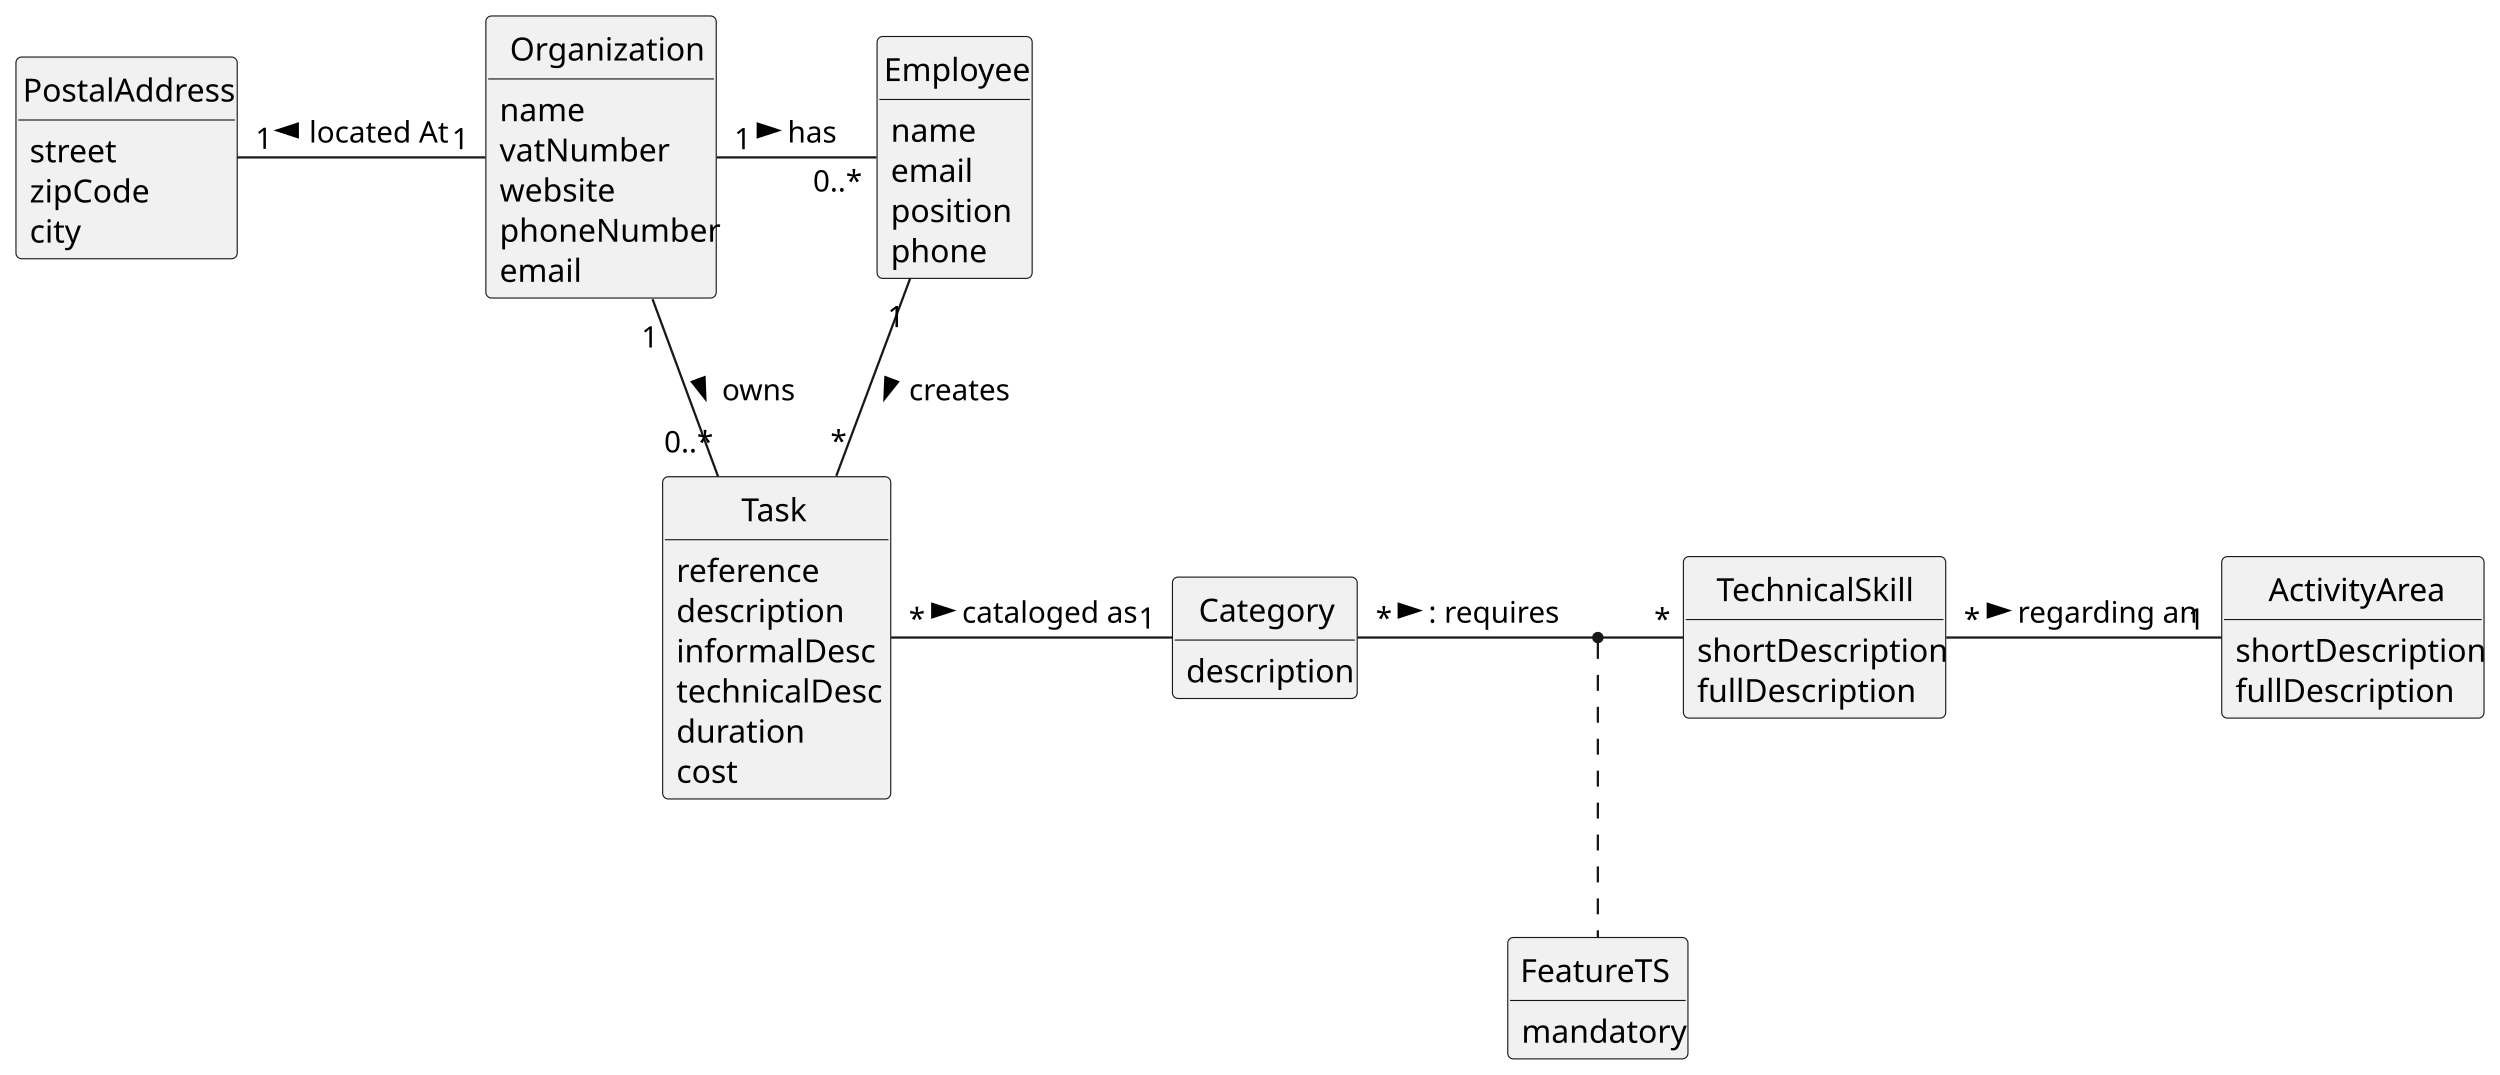
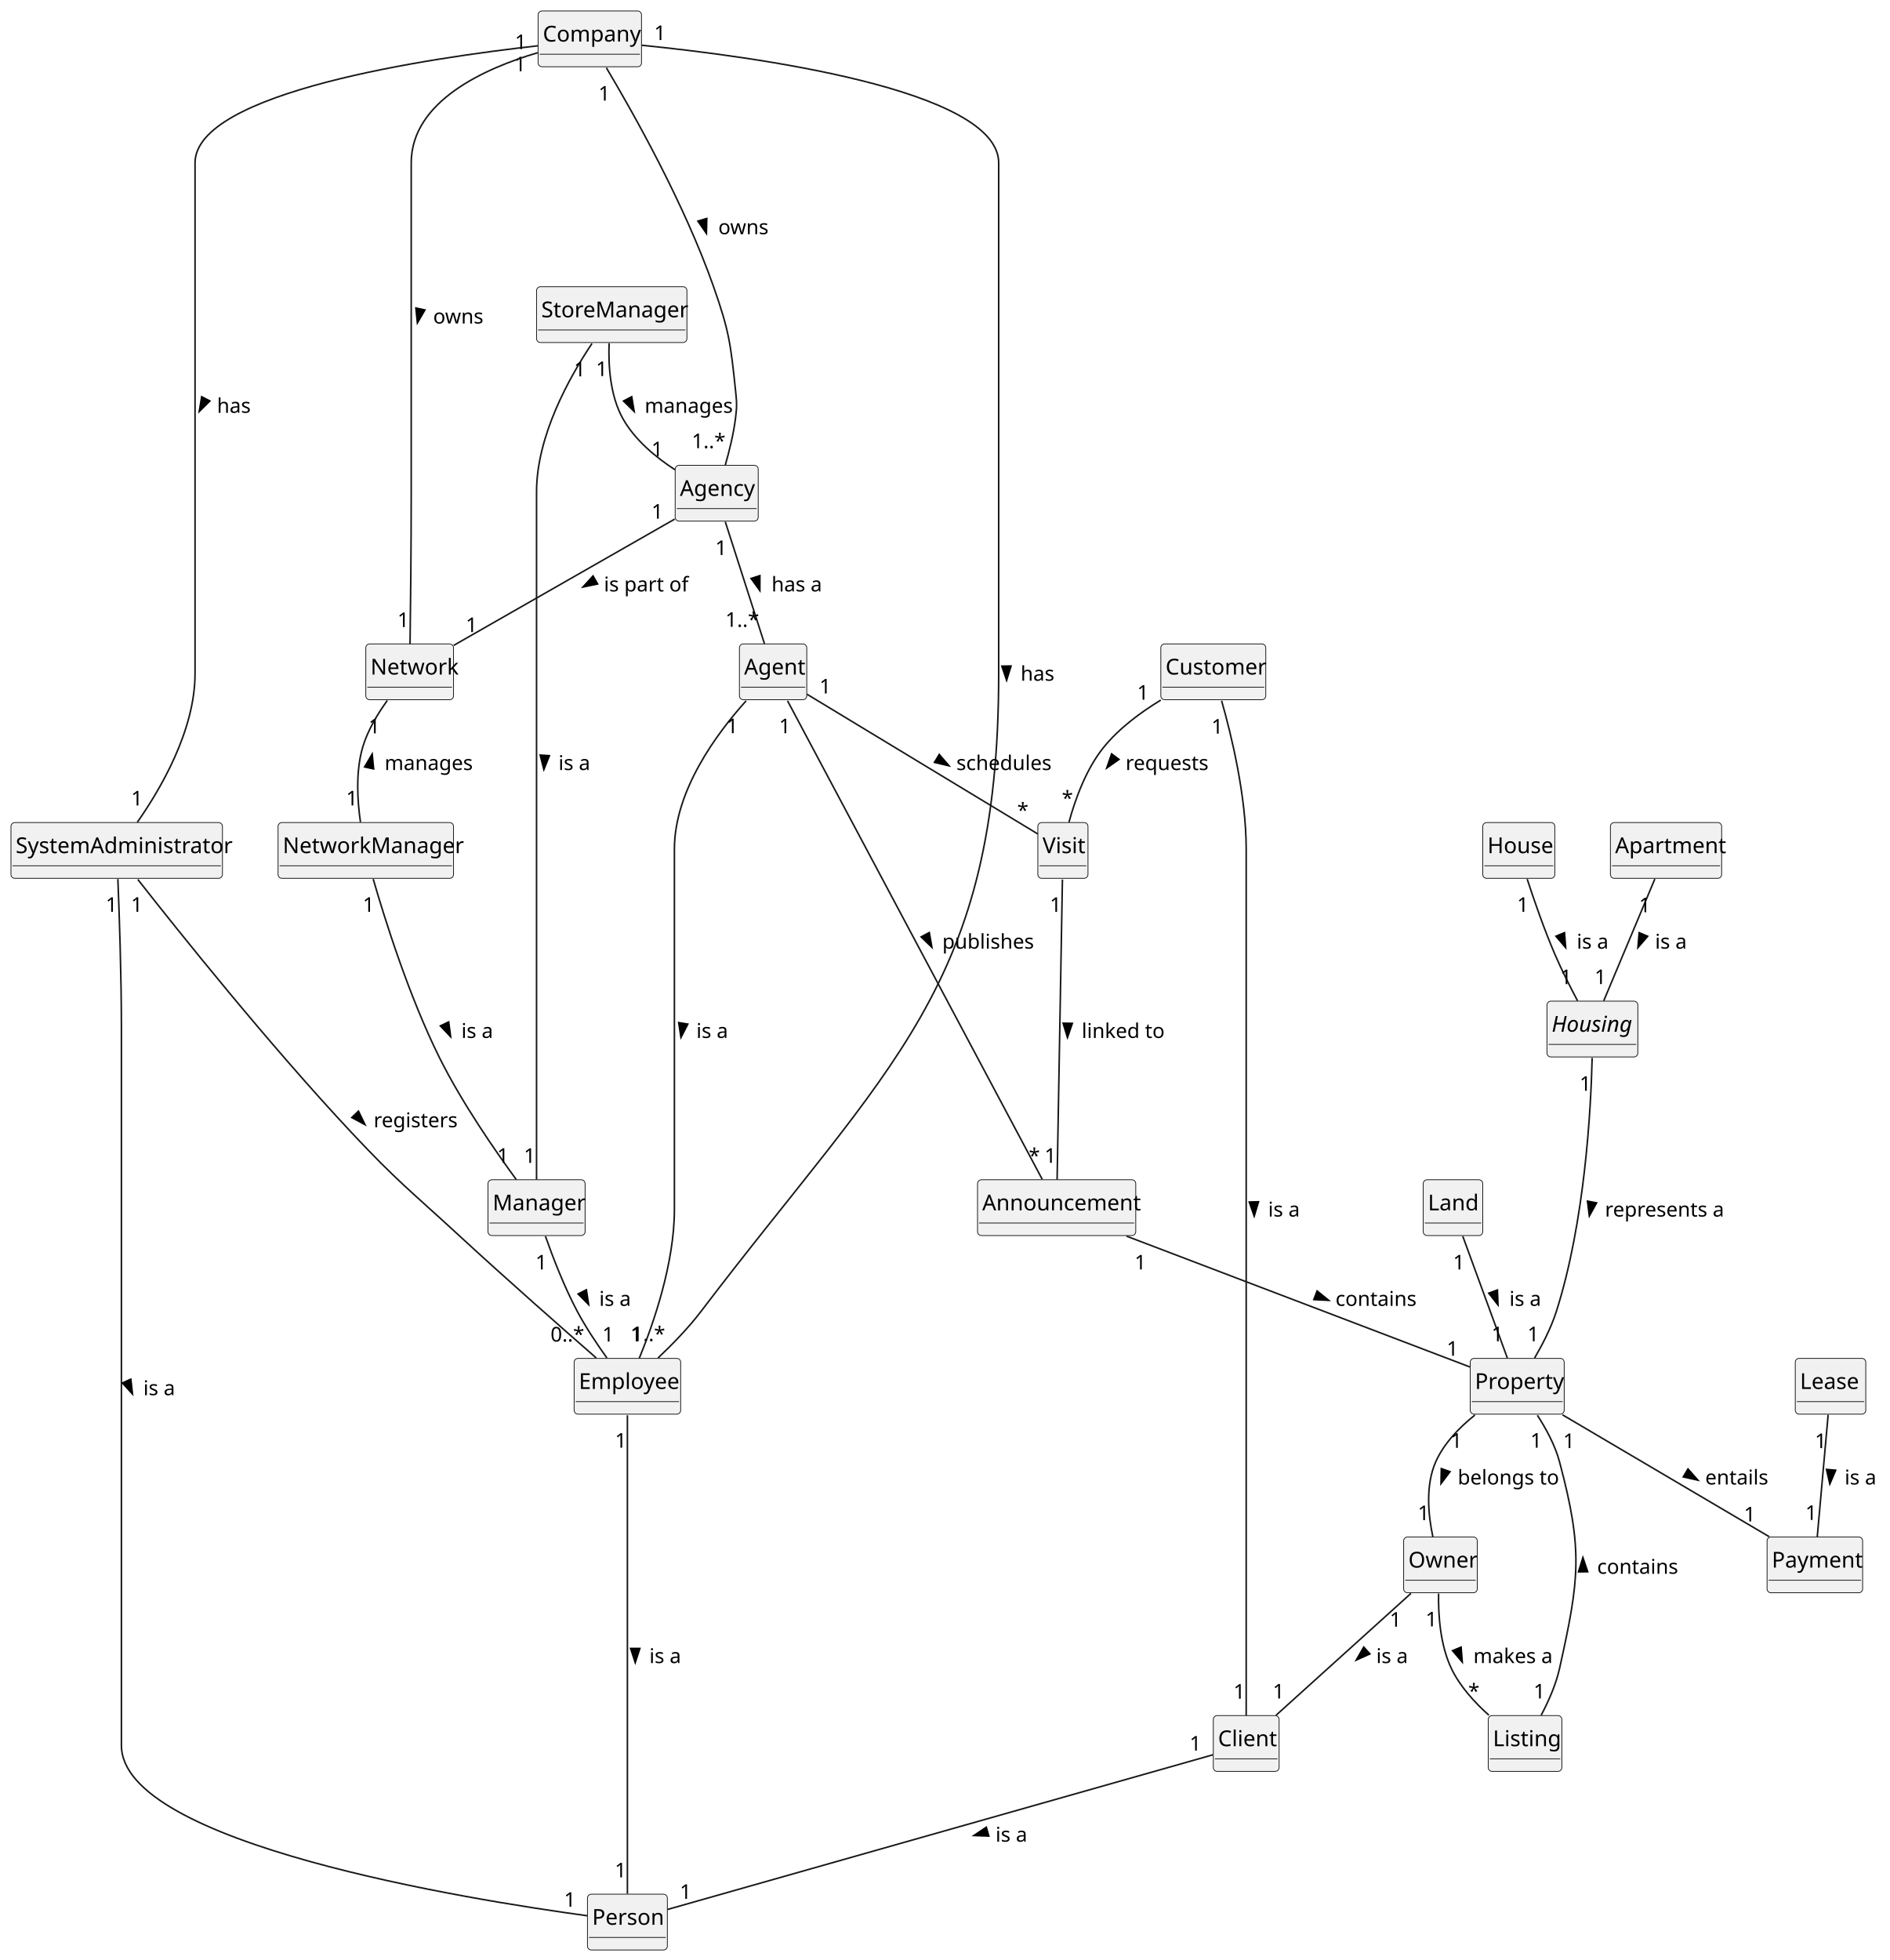
- <svg xmlns="http://www.w3.org/2000/svg" contentStyleType="text/css" height="471px" preserveAspectRatio="none" style="width:1096px;height:471px;background:#FFFFFF;" version="1.1" viewBox="0 0 1096 471" width="1096px" zoomAndPan="magnify">
+ <svg xmlns="http://www.w3.org/2000/svg" contentStyleType="text/css" height="1251px" preserveAspectRatio="none" style="width:1206px;height:1251px;background:#FFFFFF;" version="1.1" viewBox="0 0 1206 1251" width="1206px" zoomAndPan="magnify">
  <defs />
  <g>
-     <g id="elem_Organization">
-       <rect codeLine="16" fill="#F1F1F1" height="123.656" id="Organization" rx="2.5" ry="2.5" style="stroke:#181818;stroke-width:0.5;" width="101" x="213" y="7" />
-       <text fill="#000000" font-family="sans-serif" font-size="14" lengthAdjust="spacing" textLength="80" x="223.5" y="26.533">Organization</text>
-       <line style="stroke:#181818;stroke-width:0.5;" x1="214" x2="313" y1="34.609" y2="34.609" />
-       <text fill="#000000" font-family="sans-serif" font-size="14" lengthAdjust="spacing" textLength="35" x="219" y="53.143">name</text>
-       <text fill="#000000" font-family="sans-serif" font-size="14" lengthAdjust="spacing" textLength="68" x="219" y="70.752">vatNumber</text>
-       <text fill="#000000" font-family="sans-serif" font-size="14" lengthAdjust="spacing" textLength="47" x="219" y="88.361">website</text>
-       <text fill="#000000" font-family="sans-serif" font-size="14" lengthAdjust="spacing" textLength="89" x="219" y="105.971">phoneNumber</text>
-       <text fill="#000000" font-family="sans-serif" font-size="14" lengthAdjust="spacing" textLength="33" x="219" y="123.58">email</text>
-     </g>
-     <g id="elem_Task">
-       <rect codeLine="24" fill="#F1F1F1" height="141.266" id="Task" rx="2.5" ry="2.5" style="stroke:#181818;stroke-width:0.5;" width="100" x="290.5" y="209" />
-       <text fill="#000000" font-family="sans-serif" font-size="14" lengthAdjust="spacing" textLength="31" x="325" y="228.533">Task</text>
-       <line style="stroke:#181818;stroke-width:0.5;" x1="291.5" x2="389.5" y1="236.609" y2="236.609" />
-       <text fill="#000000" font-family="sans-serif" font-size="14" lengthAdjust="spacing" textLength="61" x="296.5" y="255.143">reference</text>
-       <text fill="#000000" font-family="sans-serif" font-size="14" lengthAdjust="spacing" textLength="69" x="296.5" y="272.752">description</text>
-       <text fill="#000000" font-family="sans-serif" font-size="14" lengthAdjust="spacing" textLength="82" x="296.5" y="290.361">informalDesc</text>
-       <text fill="#000000" font-family="sans-serif" font-size="14" lengthAdjust="spacing" textLength="88" x="296.5" y="307.971">technicalDesc</text>
-       <text fill="#000000" font-family="sans-serif" font-size="14" lengthAdjust="spacing" textLength="52" x="296.5" y="325.58">duration</text>
-       <text fill="#000000" font-family="sans-serif" font-size="14" lengthAdjust="spacing" textLength="26" x="296.5" y="343.19">cost</text>
-     </g>
-     <g id="elem_Category">
-       <rect codeLine="33" fill="#F1F1F1" height="53.219" id="Category" rx="2.5" ry="2.5" style="stroke:#181818;stroke-width:0.5;" width="81" x="514" y="253" />
-       <text fill="#000000" font-family="sans-serif" font-size="14" lengthAdjust="spacing" textLength="58" x="525.5" y="272.533">Category</text>
-       <line style="stroke:#181818;stroke-width:0.5;" x1="515" x2="594" y1="280.609" y2="280.609" />
-       <text fill="#000000" font-family="sans-serif" font-size="14" lengthAdjust="spacing" textLength="69" x="520" y="299.143">description</text>
+     <g id="elem_Company">
+       <rect codeLine="16" fill="#F1F1F1" height="35.609" id="Company" rx="2.5" ry="2.5" style="stroke:#181818;stroke-width:0.5;" width="66" x="343.5" y="7" />
+       <text fill="#000000" font-family="sans-serif" font-size="14" lengthAdjust="spacing" textLength="60" x="346.5" y="26.533">Company</text>
+       <line style="stroke:#181818;stroke-width:0.5;" x1="344.5" x2="408.5" y1="34.609" y2="34.609" />
+     </g>
+     <g id="elem_SystemAdministrator">
+       <rect codeLine="19" fill="#F1F1F1" height="35.609" id="SystemAdministrator" rx="2.5" ry="2.5" style="stroke:#181818;stroke-width:0.5;" width="135" x="7" y="525" />
+       <text fill="#000000" font-family="sans-serif" font-size="14" lengthAdjust="spacing" textLength="129" x="10" y="544.533">SystemAdministrator</text>
+       <line style="stroke:#181818;stroke-width:0.5;" x1="8" x2="141" y1="552.609" y2="552.609" />
+     </g>
+     <g id="elem_Agency">
+       <rect codeLine="22" fill="#F1F1F1" height="35.609" id="Agency" rx="2.5" ry="2.5" style="stroke:#181818;stroke-width:0.5;" width="53" x="431" y="297" />
+       <text fill="#000000" font-family="sans-serif" font-size="14" lengthAdjust="spacing" textLength="47" x="434" y="316.533">Agency</text>
+       <line style="stroke:#181818;stroke-width:0.5;" x1="432" x2="483" y1="324.609" y2="324.609" />
    </g>
    <g id="elem_Employee">
-       <rect codeLine="37" fill="#F1F1F1" height="106.047" id="Employee" rx="2.5" ry="2.5" style="stroke:#181818;stroke-width:0.5;" width="68" x="384.5" y="16" />
-       <text fill="#000000" font-family="sans-serif" font-size="14" lengthAdjust="spacing" textLength="62" x="387.5" y="35.533">Employee</text>
-       <line style="stroke:#181818;stroke-width:0.5;" x1="385.5" x2="451.5" y1="43.609" y2="43.609" />
-       <text fill="#000000" font-family="sans-serif" font-size="14" lengthAdjust="spacing" textLength="35" x="390.5" y="62.143">name</text>
-       <text fill="#000000" font-family="sans-serif" font-size="14" lengthAdjust="spacing" textLength="33" x="390.5" y="79.752">email</text>
-       <text fill="#000000" font-family="sans-serif" font-size="14" lengthAdjust="spacing" textLength="49" x="390.5" y="97.361">position</text>
-       <text fill="#000000" font-family="sans-serif" font-size="14" lengthAdjust="spacing" textLength="40" x="390.5" y="114.971">phone</text>
-     </g>
-     <g id="elem_TechnicalSkill">
-       <rect codeLine="44" fill="#F1F1F1" height="70.828" id="TechnicalSkill" rx="2.5" ry="2.5" style="stroke:#181818;stroke-width:0.5;" width="115" x="738" y="244" />
-       <text fill="#000000" font-family="sans-serif" font-size="14" lengthAdjust="spacing" textLength="86" x="752.5" y="263.533">TechnicalSkill</text>
-       <line style="stroke:#181818;stroke-width:0.5;" x1="739" x2="852" y1="271.609" y2="271.609" />
-       <text fill="#000000" font-family="sans-serif" font-size="14" lengthAdjust="spacing" textLength="103" x="744" y="290.143">shortDescription</text>
-       <text fill="#000000" font-family="sans-serif" font-size="14" lengthAdjust="spacing" textLength="89" x="744" y="307.752">fullDescription</text>
-     </g>
-     <g id="elem_ActivityArea">
-       <rect codeLine="49" fill="#F1F1F1" height="70.828" id="ActivityArea" rx="2.5" ry="2.5" style="stroke:#181818;stroke-width:0.5;" width="115" x="974" y="244" />
-       <text fill="#000000" font-family="sans-serif" font-size="14" lengthAdjust="spacing" textLength="74" x="994.5" y="263.533">ActivityArea</text>
-       <line style="stroke:#181818;stroke-width:0.5;" x1="975" x2="1088" y1="271.609" y2="271.609" />
-       <text fill="#000000" font-family="sans-serif" font-size="14" lengthAdjust="spacing" textLength="103" x="980" y="290.143">shortDescription</text>
-       <text fill="#000000" font-family="sans-serif" font-size="14" lengthAdjust="spacing" textLength="89" x="980" y="307.752">fullDescription</text>
-     </g>
-     <g id="elem_FeatureTS">
-       <rect codeLine="54" fill="#F1F1F1" height="53.219" id="FeatureTS" rx="2.5" ry="2.5" style="stroke:#181818;stroke-width:0.5;" width="79" x="661" y="411" />
-       <text fill="#000000" font-family="sans-serif" font-size="14" lengthAdjust="spacing" textLength="68" x="666.5" y="430.533">FeatureTS</text>
-       <line style="stroke:#181818;stroke-width:0.5;" x1="662" x2="739" y1="438.609" y2="438.609" />
-       <text fill="#000000" font-family="sans-serif" font-size="14" lengthAdjust="spacing" textLength="67" x="667" y="457.143">mandatory</text>
-     </g>
-     <g id="elem_PostalAddress">
-       <rect codeLine="63" fill="#F1F1F1" height="88.438" id="PostalAddress" rx="2.5" ry="2.5" style="stroke:#181818;stroke-width:0.5;" width="97" x="7" y="25" />
-       <text fill="#000000" font-family="sans-serif" font-size="14" lengthAdjust="spacing" textLength="91" x="10" y="44.533">PostalAddress</text>
-       <line style="stroke:#181818;stroke-width:0.5;" x1="8" x2="103" y1="52.609" y2="52.609" />
-       <text fill="#000000" font-family="sans-serif" font-size="14" lengthAdjust="spacing" textLength="36" x="13" y="71.143">street</text>
-       <text fill="#000000" font-family="sans-serif" font-size="14" lengthAdjust="spacing" textLength="51" x="13" y="88.752">zipCode</text>
-       <text fill="#000000" font-family="sans-serif" font-size="14" lengthAdjust="spacing" textLength="21" x="13" y="106.361">city</text>
-     </g>
-     <ellipse cx="700.5" cy="279.5" fill="#181818" rx="2" ry="2" style="stroke:#181818;stroke-width:1.0;" />
-     <g id="link_Organization_Employee">
-       <path codeLine="70" d="M314.25,69 C337.21,69 363.73,69 384.28,69 " fill="none" id="Organization-Employee" style="stroke:#181818;stroke-width:1.0;" />
-       <polygon fill="#000000" points="341.25,57.176,332.205,54.237,332.205,60.115,341.25,57.176" style="stroke:#000000;stroke-width:1.0;" />
-       <text fill="#000000" font-family="sans-serif" font-size="13" lengthAdjust="spacing" textLength="21" x="345.25" y="62.495">has</text>
-       <text fill="#000000" font-family="sans-serif" font-size="13" lengthAdjust="spacing" textLength="7" x="321.879" y="65.419">1</text>
-       <text fill="#000000" font-family="sans-serif" font-size="13" lengthAdjust="spacing" textLength="20" x="356.403" y="83.947">0..*</text>
-     </g>
-     <g id="link_Organization_Task">
-       <path codeLine="71" d="M286.08,131.15 C295.09,155.54 305.51,183.75 314.81,208.92 " fill="none" id="Organization-Task" style="stroke:#181818;stroke-width:1.0;" />
-       <polygon fill="#000000" points="309.233,174.866,308.855,165.363,303.341,167.4,309.233,174.866" style="stroke:#000000;stroke-width:1.0;" />
-       <text fill="#000000" font-family="sans-serif" font-size="13" lengthAdjust="spacing" textLength="30" x="316.5" y="175.495">owns</text>
-       <text fill="#000000" font-family="sans-serif" font-size="13" lengthAdjust="spacing" textLength="7" x="281.167" y="152.356">1</text>
-       <text fill="#000000" font-family="sans-serif" font-size="13" lengthAdjust="spacing" textLength="20" x="291.13" y="198.316">0..*</text>
-     </g>
-     <g id="link_Employee_Task">
-       <path codeLine="73" d="M399.02,122.08 C389.23,148.25 377.22,180.34 366.64,208.62 " fill="none" id="Employee-Task" style="stroke:#181818;stroke-width:1.0;" />
-       <polygon fill="#000000" points="387.748,174.859,393.67,167.417,388.165,165.357,387.748,174.859" style="stroke:#000000;stroke-width:1.0;" />
-       <text fill="#000000" font-family="sans-serif" font-size="13" lengthAdjust="spacing" textLength="43" x="398.5" y="175.495">creates</text>
-       <text fill="#000000" font-family="sans-serif" font-size="13" lengthAdjust="spacing" textLength="7" x="389.076" y="143.421">1</text>
-       <text fill="#000000" font-family="sans-serif" font-size="13" lengthAdjust="spacing" textLength="5" x="364.078" y="197.985">*</text>
-     </g>
-     <g id="link_Task_Category">
-       <path codeLine="75" d="M390.67,279.5 C428.23,279.5 478.94,279.5 513.95,279.5 " fill="none" id="Task-Category" style="stroke:#181818;stroke-width:1.0;" />
-       <polygon fill="#000000" points="417.75,267.676,408.705,264.737,408.705,270.615,417.75,267.676" style="stroke:#000000;stroke-width:1.0;" />
-       <text fill="#000000" font-family="sans-serif" font-size="13" lengthAdjust="spacing" textLength="74" x="421.75" y="272.995">cataloged as</text>
-       <text fill="#000000" font-family="sans-serif" font-size="13" lengthAdjust="spacing" textLength="5" x="398.406" y="275.826">*</text>
-       <text fill="#000000" font-family="sans-serif" font-size="13" lengthAdjust="spacing" textLength="7" x="499.104" y="275.582">1</text>
-     </g>
-     <g id="link_TechnicalSkill_ActivityArea">
-       <path codeLine="76" d="M853.23,279.5 C889.94,279.5 937.28,279.5 973.96,279.5 " fill="none" id="TechnicalSkill-ActivityArea" style="stroke:#181818;stroke-width:1.0;" />
-       <polygon fill="#000000" points="880.5,267.676,871.455,264.737,871.455,270.615,880.5,267.676" style="stroke:#000000;stroke-width:1.0;" />
-       <text fill="#000000" font-family="sans-serif" font-size="13" lengthAdjust="spacing" textLength="71" x="884.5" y="272.995">regarding an</text>
-       <text fill="#000000" font-family="sans-serif" font-size="13" lengthAdjust="spacing" textLength="5" x="860.947" y="276.004">*</text>
-       <text fill="#000000" font-family="sans-serif" font-size="13" lengthAdjust="spacing" textLength="7" x="959.139" y="276.004">1</text>
-     </g>
-     <g id="link_Category_apoint16">
-       <path d="M595.17,279.5 C633.64,279.5 687.14,279.5 698.38,279.5 " fill="none" id="Category-apoint16" style="stroke:#181818;stroke-width:1.0;" />
-       <polygon fill="#000000" points="622.25,267.676,613.205,264.737,613.205,270.615,622.25,267.676" style="stroke:#000000;stroke-width:1.0;" />
-       <text fill="#000000" font-family="sans-serif" font-size="13" lengthAdjust="spacing" textLength="54" x="626.25" y="272.995">: requires</text>
-       <text fill="#000000" font-family="sans-serif" font-size="13" lengthAdjust="spacing" textLength="5" x="603.13" y="275.532">*</text>
-     </g>
-     <g id="link_apoint16_TechnicalSkill">
-       <path d="M702.73,279.5 C714.44,279.5 726.16,279.5 737.88,279.5 " fill="none" id="apoint16-TechnicalSkill" style="stroke:#181818;stroke-width:1.0;" />
-       <text fill="#000000" font-family="sans-serif" font-size="13" lengthAdjust="spacing" textLength="5" x="725.177" y="276.004">*</text>
-     </g>
-     <g id="link_apoint16_FeatureTS">
-       <path d="M700.5,281.85 C700.5,292.96 700.5,369.96 700.5,410.95 " fill="none" id="apoint16-FeatureTS" style="stroke:#181818;stroke-width:1.0;stroke-dasharray:7.0,7.0;" />
-     </g>
-     <g id="link_PostalAddress_Organization">
-       <path codeLine="81" d="M104,69 C136.66,69 179.63,69 212.74,69 " fill="none" id="PostalAddress-Organization" style="stroke:#181818;stroke-width:1.0;" />
-       <polygon fill="#000000" points="121.5,57.176,130.545,60.115,130.545,54.237,121.5,57.176" style="stroke:#000000;stroke-width:1.0;" />
-       <text fill="#000000" font-family="sans-serif" font-size="13" lengthAdjust="spacing" textLength="59" x="135.5" y="62.495">located At</text>
-       <text fill="#000000" font-family="sans-serif" font-size="13" lengthAdjust="spacing" textLength="7" x="111.963" y="65.263">1</text>
-       <text fill="#000000" font-family="sans-serif" font-size="13" lengthAdjust="spacing" textLength="7" x="198.11" y="65.419">1</text>
+       <rect codeLine="25" fill="#F1F1F1" height="35.609" id="Employee" rx="2.5" ry="2.5" style="stroke:#181818;stroke-width:0.5;" width="68" x="366.5" y="867" />
+       <text fill="#000000" font-family="sans-serif" font-size="14" lengthAdjust="spacing" textLength="62" x="369.5" y="886.533">Employee</text>
+       <line style="stroke:#181818;stroke-width:0.5;" x1="367.5" x2="433.5" y1="894.609" y2="894.609" />
+     </g>
+     <g id="elem_Person">
+       <rect codeLine="28" fill="#F1F1F1" height="35.609" id="Person" rx="2.5" ry="2.5" style="stroke:#181818;stroke-width:0.5;" width="51" x="375" y="1209" />
+       <text fill="#000000" font-family="sans-serif" font-size="14" lengthAdjust="spacing" textLength="45" x="378" y="1228.533">Person</text>
+       <line style="stroke:#181818;stroke-width:0.5;" x1="376" x2="425" y1="1236.609" y2="1236.609" />
+     </g>
+     <g id="elem_Client">
+       <rect codeLine="32" fill="#F1F1F1" height="35.609" id="Client" rx="2.5" ry="2.5" style="stroke:#181818;stroke-width:0.5;" width="42" x="774.5" y="1095" />
+       <text fill="#000000" font-family="sans-serif" font-size="14" lengthAdjust="spacing" textLength="36" x="777.5" y="1114.533">Client</text>
+       <line style="stroke:#181818;stroke-width:0.5;" x1="775.5" x2="815.5" y1="1122.609" y2="1122.609" />
+     </g>
+     <g id="elem_Owner">
+       <rect codeLine="35" fill="#F1F1F1" height="35.609" id="Owner" rx="2.5" ry="2.5" style="stroke:#181818;stroke-width:0.5;" width="47" x="896" y="981" />
+       <text fill="#000000" font-family="sans-serif" font-size="14" lengthAdjust="spacing" textLength="41" x="899" y="1000.533">Owner</text>
+       <line style="stroke:#181818;stroke-width:0.5;" x1="897" x2="942" y1="1008.609" y2="1008.609" />
+     </g>
+     <g id="elem_Customer">
+       <rect codeLine="38" fill="#F1F1F1" height="35.609" id="Customer" rx="2.5" ry="2.5" style="stroke:#181818;stroke-width:0.5;" width="67" x="741" y="411" />
+       <text fill="#000000" font-family="sans-serif" font-size="14" lengthAdjust="spacing" textLength="61" x="744" y="430.533">Customer</text>
+       <line style="stroke:#181818;stroke-width:0.5;" x1="742" x2="807" y1="438.609" y2="438.609" />
+     </g>
+     <g id="elem_Agent">
+       <rect codeLine="41" fill="#F1F1F1" height="35.609" id="Agent" rx="2.5" ry="2.5" style="stroke:#181818;stroke-width:0.5;" width="43" x="472" y="411" />
+       <text fill="#000000" font-family="sans-serif" font-size="14" lengthAdjust="spacing" textLength="37" x="475" y="430.533">Agent</text>
+       <line style="stroke:#181818;stroke-width:0.5;" x1="473" x2="514" y1="438.609" y2="438.609" />
+     </g>
+     <g id="elem_Manager">
+       <rect codeLine="44" fill="#F1F1F1" height="35.609" id="Manager" rx="2.5" ry="2.5" style="stroke:#181818;stroke-width:0.5;" width="62" x="311.5" y="753" />
+       <text fill="#000000" font-family="sans-serif" font-size="14" lengthAdjust="spacing" textLength="56" x="314.5" y="772.533">Manager</text>
+       <line style="stroke:#181818;stroke-width:0.5;" x1="312.5" x2="372.5" y1="780.609" y2="780.609" />
+     </g>
+     <g id="elem_StoreManager">
+       <rect codeLine="46" fill="#F1F1F1" height="35.609" id="StoreManager" rx="2.5" ry="2.5" style="stroke:#181818;stroke-width:0.5;" width="96" x="342.5" y="183" />
+       <text fill="#000000" font-family="sans-serif" font-size="14" lengthAdjust="spacing" textLength="90" x="345.5" y="202.533">StoreManager</text>
+       <line style="stroke:#181818;stroke-width:0.5;" x1="343.5" x2="437.5" y1="210.609" y2="210.609" />
+     </g>
+     <g id="elem_NetworkManager">
+       <rect codeLine="47" fill="#F1F1F1" height="35.609" id="NetworkManager" rx="2.5" ry="2.5" style="stroke:#181818;stroke-width:0.5;" width="112" x="177.5" y="525" />
+       <text fill="#000000" font-family="sans-serif" font-size="14" lengthAdjust="spacing" textLength="106" x="180.5" y="544.533">NetworkManager</text>
+       <line style="stroke:#181818;stroke-width:0.5;" x1="178.5" x2="288.5" y1="552.609" y2="552.609" />
+     </g>
+     <g id="elem_Announcement">
+       <rect codeLine="48" fill="#F1F1F1" height="35.609" id="Announcement" rx="2.5" ry="2.5" style="stroke:#181818;stroke-width:0.5;" width="101" x="624" y="753" />
+       <text fill="#000000" font-family="sans-serif" font-size="14" lengthAdjust="spacing" textLength="95" x="627" y="772.533">Announcement</text>
+       <line style="stroke:#181818;stroke-width:0.5;" x1="625" x2="724" y1="780.609" y2="780.609" />
+     </g>
+     <g id="elem_Listing">
+       <rect codeLine="49" fill="#F1F1F1" height="35.609" id="Listing" rx="2.5" ry="2.5" style="stroke:#181818;stroke-width:0.5;" width="47" x="950" y="1095" />
+       <text fill="#000000" font-family="sans-serif" font-size="14" lengthAdjust="spacing" textLength="41" x="953" y="1114.533">Listing</text>
+       <line style="stroke:#181818;stroke-width:0.5;" x1="951" x2="996" y1="1122.609" y2="1122.609" />
+     </g>
+     <g id="elem_Visit">
+       <rect codeLine="50" fill="#F1F1F1" height="35.609" id="Visit" rx="2.5" ry="2.5" style="stroke:#181818;stroke-width:0.5;" width="32" x="662.5" y="525" />
+       <text fill="#000000" font-family="sans-serif" font-size="14" lengthAdjust="spacing" textLength="26" x="665.5" y="544.533">Visit</text>
+       <line style="stroke:#181818;stroke-width:0.5;" x1="663.5" x2="693.5" y1="552.609" y2="552.609" />
+     </g>
+     <g id="elem_Property">
+       <rect codeLine="51" fill="#F1F1F1" height="35.609" id="Property" rx="2.5" ry="2.5" style="stroke:#181818;stroke-width:0.5;" width="60" x="938.5" y="867" />
+       <text fill="#000000" font-family="sans-serif" font-size="14" lengthAdjust="spacing" textLength="54" x="941.5" y="886.533">Property</text>
+       <line style="stroke:#181818;stroke-width:0.5;" x1="939.5" x2="997.5" y1="894.609" y2="894.609" />
+     </g>
+     <g id="elem_Land">
+       <rect codeLine="52" fill="#F1F1F1" height="35.609" id="Land" rx="2.5" ry="2.5" style="stroke:#181818;stroke-width:0.5;" width="38" x="908.5" y="753" />
+       <text fill="#000000" font-family="sans-serif" font-size="14" lengthAdjust="spacing" textLength="32" x="911.5" y="772.533">Land</text>
+       <line style="stroke:#181818;stroke-width:0.5;" x1="909.5" x2="945.5" y1="780.609" y2="780.609" />
+     </g>
+     <g id="elem_Housing">
+       <rect codeLine="53" fill="#F1F1F1" height="35.609" id="Housing" rx="2.5" ry="2.5" style="stroke:#181818;stroke-width:0.5;" width="58" x="987.5" y="639" />
+       <text fill="#000000" font-family="sans-serif" font-size="14" font-style="italic" lengthAdjust="spacing" textLength="52" x="990.5" y="658.533">Housing</text>
+       <line style="stroke:#181818;stroke-width:0.5;" x1="988.5" x2="1044.5" y1="666.609" y2="666.609" />
+     </g>
+     <g id="elem_Apartment">
+       <rect codeLine="54" fill="#F1F1F1" height="35.609" id="Apartment" rx="2.5" ry="2.5" style="stroke:#181818;stroke-width:0.5;" width="71" x="1028" y="525" />
+       <text fill="#000000" font-family="sans-serif" font-size="14" lengthAdjust="spacing" textLength="65" x="1031" y="544.533">Apartment</text>
+       <line style="stroke:#181818;stroke-width:0.5;" x1="1029" x2="1098" y1="552.609" y2="552.609" />
+     </g>
+     <g id="elem_House">
+       <rect codeLine="55" fill="#F1F1F1" height="35.609" id="House" rx="2.5" ry="2.5" style="stroke:#181818;stroke-width:0.5;" width="46" x="946.5" y="525" />
+       <text fill="#000000" font-family="sans-serif" font-size="14" lengthAdjust="spacing" textLength="40" x="949.5" y="544.533">House</text>
+       <line style="stroke:#181818;stroke-width:0.5;" x1="947.5" x2="991.5" y1="552.609" y2="552.609" />
+     </g>
+     <g id="elem_Network">
+       <rect codeLine="56" fill="#F1F1F1" height="35.609" id="Network" rx="2.5" ry="2.5" style="stroke:#181818;stroke-width:0.5;" width="56" x="233.5" y="411" />
+       <text fill="#000000" font-family="sans-serif" font-size="14" lengthAdjust="spacing" textLength="50" x="236.5" y="430.533">Network</text>
+       <line style="stroke:#181818;stroke-width:0.5;" x1="234.5" x2="288.5" y1="438.609" y2="438.609" />
+     </g>
+     <g id="elem_Payment">
+       <rect codeLine="58" fill="#F1F1F1" height="35.609" id="Payment" rx="2.5" ry="2.5" style="stroke:#181818;stroke-width:0.5;" width="61" x="1128" y="981" />
+       <text fill="#000000" font-family="sans-serif" font-size="14" lengthAdjust="spacing" textLength="55" x="1131" y="1000.533">Payment</text>
+       <line style="stroke:#181818;stroke-width:0.5;" x1="1129" x2="1188" y1="1008.609" y2="1008.609" />
+     </g>
+     <g id="elem_Lease">
+       <rect codeLine="59" fill="#F1F1F1" height="35.609" id="Lease" rx="2.5" ry="2.5" style="stroke:#181818;stroke-width:0.5;" width="45" x="1146" y="867" />
+       <text fill="#000000" font-family="sans-serif" font-size="14" lengthAdjust="spacing" textLength="39" x="1149" y="886.533">Lease</text>
+       <line style="stroke:#181818;stroke-width:0.5;" x1="1147" x2="1190" y1="894.609" y2="894.609" />
+     </g>
+     <g id="link_Company_Agency">
+       <path codeLine="62" d="M387.04,43.24 C403.87,71.47 436.8,129.74 455.5,183 C465.43,211.29 466.37,219.18 469.5,249 C470.33,256.96 470.5,259.06 469.5,267 C468.24,277.03 465.52,287.98 463,296.79 " fill="none" id="Company-Agency" style="stroke:#181818;stroke-width:1.0;" />
+       <polygon fill="#000000" points="450.935,148.965,451.154,139.457,445.524,141.144,450.935,148.965" style="stroke:#000000;stroke-width:1.0;" />
+       <text fill="#000000" font-family="sans-serif" font-size="13" lengthAdjust="spacing" textLength="30" x="458.5" y="149.495">owns</text>
+       <text fill="#000000" font-family="sans-serif" font-size="13" lengthAdjust="spacing" textLength="7" x="382.02" y="64.219">1</text>
+       <text fill="#000000" font-family="sans-serif" font-size="13" lengthAdjust="spacing" textLength="20" x="441.566" y="286.049">1..*</text>
+     </g>
+     <g id="link_Company_Employee">
+       <path codeLine="63" d="M409.56,28.88 C479.79,35.91 637.5,56.94 637.5,104 C637.5,104 637.5,104 637.5,430 C637.5,629.63 568.34,678.1 447.5,837 C439.4,847.66 428.99,858.3 420.03,866.76 " fill="none" id="Company-Employee" style="stroke:#181818;stroke-width:1.0;" />
+       <polygon fill="#000000" points="642.562,434.175,645.388,425.094,639.511,425.168,642.562,434.175" style="stroke:#000000;stroke-width:1.0;" />
+       <text fill="#000000" font-family="sans-serif" font-size="13" lengthAdjust="spacing" textLength="21" x="651.5" y="434.495">has</text>
+       <text fill="#000000" font-family="sans-serif" font-size="13" lengthAdjust="spacing" textLength="7" x="417.558" y="25.555">1</text>
+       <text fill="#000000" font-family="sans-serif" font-size="13" lengthAdjust="spacing" textLength="20" x="403.068" y="856.009">1..*</text>
+     </g>
+     <g id="link_Company_SystemAdministrator">
+       <path codeLine="64" d="M343.3,29.24 C274.87,36.85 124.5,58.72 124.5,104 C124.5,104 124.5,104 124.5,430 C124.5,466.2 102.45,503.71 87.64,524.83 " fill="none" id="Company-SystemAdministrator" style="stroke:#181818;stroke-width:1.0;" />
+       <polygon fill="#000000" points="127.208,262.619,133.966,255.928,128.743,253.233,127.208,262.619" style="stroke:#000000;stroke-width:1.0;" />
+       <text fill="#000000" font-family="sans-serif" font-size="13" lengthAdjust="spacing" textLength="21" x="138.5" y="263.495">has</text>
+       <text fill="#000000" font-family="sans-serif" font-size="13" lengthAdjust="spacing" textLength="7" x="328.272" y="45.494">1</text>
+       <text fill="#000000" font-family="sans-serif" font-size="13" lengthAdjust="spacing" textLength="7" x="83.713" y="514.102">1</text>
+     </g>
+     <g id="link_SystemAdministrator_Person">
+       <path codeLine="65" d="M75.24,561.07 C76.13,583.03 77.5,622.35 77.5,656 C77.5,656 77.5,656 77.5,1114 C77.5,1176.84 298.49,1212.35 374.88,1222.75 " fill="none" id="SystemAdministrator-Person" style="stroke:#181818;stroke-width:1.0;" />
+       <polygon fill="#000000" points="84.563,889.731,83.508,880.279,78.154,882.703,84.563,889.731" style="stroke:#000000;stroke-width:1.0;" />
+       <text fill="#000000" font-family="sans-serif" font-size="13" lengthAdjust="spacing" textLength="21" x="91.5" y="890.495">is a</text>
+       <text fill="#000000" font-family="sans-serif" font-size="13" lengthAdjust="spacing" textLength="7" x="67.464" y="582.002">1</text>
+       <text fill="#000000" font-family="sans-serif" font-size="13" lengthAdjust="spacing" textLength="7" x="360.054" y="1217.053">1</text>
+     </g>
+     <g id="link_SystemAdministrator_Employee">
+       <path codeLine="66" d="M87.96,561.31 C113.52,593.9 171.29,666.18 224.5,723 C253.51,753.98 262.29,760.24 293.5,789 C323.46,816.61 358.95,847.83 380.58,866.71 " fill="none" id="SystemAdministrator-Employee" style="stroke:#181818;stroke-width:1.0;" />
+       <polygon fill="#000000" points="232.959,717.786,228.823,709.222,224.579,713.288,232.959,717.786" style="stroke:#000000;stroke-width:1.0;" />
+       <text fill="#000000" font-family="sans-serif" font-size="13" lengthAdjust="spacing" textLength="50" x="238.5" y="719.495">registers</text>
+       <text fill="#000000" font-family="sans-serif" font-size="13" lengthAdjust="spacing" textLength="7" x="83.637" y="581.976">1</text>
+       <text fill="#000000" font-family="sans-serif" font-size="13" lengthAdjust="spacing" textLength="20" x="351.417" y="856.268">0..*</text>
+     </g>
+     <g id="link_Employee_Person">
+       <path codeLine="67" d="M400.5,903.33 C400.5,961.65 400.5,1150.43 400.5,1208.71 " fill="none" id="Employee-Person" style="stroke:#181818;stroke-width:1.0;" />
+       <polygon fill="#000000" points="405.5,1061.176,408.439,1052.131,402.561,1052.131,405.5,1061.176" style="stroke:#000000;stroke-width:1.0;" />
+       <text fill="#000000" font-family="sans-serif" font-size="13" lengthAdjust="spacing" textLength="21" x="414.5" y="1061.495">is a</text>
+       <text fill="#000000" font-family="sans-serif" font-size="13" lengthAdjust="spacing" textLength="7" x="392.559" y="924.001">1</text>
+       <text fill="#000000" font-family="sans-serif" font-size="13" lengthAdjust="spacing" textLength="7" x="392.428" y="1198.267">1</text>
+     </g>
+     <g id="link_Client_Person">
+       <path codeLine="68" d="M774.26,1120.02 C707.04,1139.08 499.06,1198.05 426.11,1218.74 " fill="none" id="Client-Person" style="stroke:#181818;stroke-width:1.0;" />
+       <polygon fill="#000000" points="621.69,1171.54,631.193,1171.9,629.59,1166.245,621.69,1171.54" style="stroke:#000000;stroke-width:1.0;" />
+       <text fill="#000000" font-family="sans-serif" font-size="13" lengthAdjust="spacing" textLength="21" x="635.5" y="1175.495">is a</text>
+       <text fill="#000000" font-family="sans-serif" font-size="13" lengthAdjust="spacing" textLength="7" x="759.374" y="1117.321">1</text>
+       <text fill="#000000" font-family="sans-serif" font-size="13" lengthAdjust="spacing" textLength="7" x="433.933" y="1211.965">1</text>
+     </g>
+     <g id="link_Owner_Client">
+       <path codeLine="69" d="M900.67,1017.01 C877.36,1038.06 837.9,1073.7 814.51,1094.83 " fill="none" id="Owner-Client" style="stroke:#181818;stroke-width:1.0;" />
+       <polygon fill="#000000" points="865.789,1059.527,874.472,1055.646,870.532,1051.283,865.789,1059.527" style="stroke:#000000;stroke-width:1.0;" />
+       <text fill="#000000" font-family="sans-serif" font-size="13" lengthAdjust="spacing" textLength="21" x="878.5" y="1061.495">is a</text>
+       <text fill="#000000" font-family="sans-serif" font-size="13" lengthAdjust="spacing" textLength="7" x="887.111" y="1038.255">1</text>
+       <text fill="#000000" font-family="sans-serif" font-size="13" lengthAdjust="spacing" textLength="7" x="812.454" y="1084.102">1</text>
+     </g>
+     <g id="link_Customer_Client">
+       <path codeLine="70" d="M779.8,447.27 C786.02,469.11 795.5,507.97 795.5,542 C795.5,542 795.5,542 795.5,1000 C795.5,1033.64 795.5,1072.96 795.5,1094.92 " fill="none" id="Customer-Client" style="stroke:#181818;stroke-width:1.0;" />
+       <polygon fill="#000000" points="800.621,776.174,803.34,767.061,797.464,767.203,800.621,776.174" style="stroke:#000000;stroke-width:1.0;" />
+       <text fill="#000000" font-family="sans-serif" font-size="13" lengthAdjust="spacing" textLength="21" x="809.5" y="776.495">is a</text>
+       <text fill="#000000" font-family="sans-serif" font-size="13" lengthAdjust="spacing" textLength="7" x="773.306" y="468.258">1</text>
+       <text fill="#000000" font-family="sans-serif" font-size="13" lengthAdjust="spacing" textLength="7" x="787.384" y="1084.22">1</text>
+     </g>
+     <g id="link_Agent_Employee">
+       <path codeLine="71" d="M476.28,447.32 C457.63,468 430.5,504.52 430.5,542 C430.5,542 430.5,542 430.5,772 C430.5,806.62 416.96,845.28 408.07,866.92 " fill="none" id="Agent-Employee" style="stroke:#181818;stroke-width:1.0;" />
+       <polygon fill="#000000" points="434.698,662.111,439.05,653.655,433.248,652.712,434.698,662.111" style="stroke:#000000;stroke-width:1.0;" />
+       <text fill="#000000" font-family="sans-serif" font-size="13" lengthAdjust="spacing" textLength="21" x="444.5" y="662.495">is a</text>
+       <text fill="#000000" font-family="sans-serif" font-size="13" lengthAdjust="spacing" textLength="7" x="463.712" y="467.988">1</text>
+       <text fill="#000000" font-family="sans-serif" font-size="13" lengthAdjust="spacing" textLength="7" x="402.367" y="856.22">1</text>
+     </g>
+     <g id="link_Manager_Employee">
+       <path codeLine="72" d="M348.16,789.01 C352.88,802.4 360.16,821.34 368.5,837 C373.97,847.28 381.2,858.07 387.4,866.72 " fill="none" id="Manager-Employee" style="stroke:#181818;stroke-width:1.0;" />
+       <polygon fill="#000000" points="375.754,832.639,374.3,823.24,369.053,825.89,375.754,832.639" style="stroke:#000000;stroke-width:1.0;" />
+       <text fill="#000000" font-family="sans-serif" font-size="13" lengthAdjust="spacing" textLength="21" x="382.5" y="833.495">is a</text>
+       <text fill="#000000" font-family="sans-serif" font-size="13" lengthAdjust="spacing" textLength="7" x="341.795" y="810.255">1</text>
+       <text fill="#000000" font-family="sans-serif" font-size="13" lengthAdjust="spacing" textLength="7" x="384.46" y="856.28">1</text>
+     </g>
+     <g id="link_StoreManager_Manager">
+       <path codeLine="73" d="M377.89,219.25 C363.67,240.45 342.5,278.04 342.5,314 C342.5,314 342.5,314 342.5,658 C342.5,691.64 342.5,730.96 342.5,752.92 " fill="none" id="StoreManager-Manager" style="stroke:#181818;stroke-width:1.0;" />
+       <polygon fill="#000000" points="347.169,491.165,350.7,482.334,344.835,481.945,347.169,491.165" style="stroke:#000000;stroke-width:1.0;" />
+       <text fill="#000000" font-family="sans-serif" font-size="13" lengthAdjust="spacing" textLength="21" x="356.5" y="491.495">is a</text>
+       <text fill="#000000" font-family="sans-serif" font-size="13" lengthAdjust="spacing" textLength="7" x="366.359" y="240.232">1</text>
+       <text fill="#000000" font-family="sans-serif" font-size="13" lengthAdjust="spacing" textLength="7" x="334.384" y="742.22">1</text>
+     </g>
+     <g id="link_NetworkManager_Manager">
+       <path codeLine="74" d="M238.23,561.06 C245.6,586.57 261.03,635.84 280.5,675 C294.79,703.75 316.02,734.4 329.56,752.88 " fill="none" id="NetworkManager-Manager" style="stroke:#181818;stroke-width:1.0;" />
+       <polygon fill="#000000" points="287.649,661.69,286.415,652.26,281.108,654.787,287.649,661.69" style="stroke:#000000;stroke-width:1.0;" />
+       <text fill="#000000" font-family="sans-serif" font-size="13" lengthAdjust="spacing" textLength="21" x="294.5" y="662.495">is a</text>
+       <text fill="#000000" font-family="sans-serif" font-size="13" lengthAdjust="spacing" textLength="7" x="231.576" y="581.989">1</text>
+       <text fill="#000000" font-family="sans-serif" font-size="13" lengthAdjust="spacing" textLength="7" x="317.32" y="742.168">1</text>
+     </g>
+     <g id="link_Agent_Announcement">
+       <path codeLine="75" d="M502.72,447.33 C533.77,505.65 634.27,694.43 665.29,752.71 " fill="none" id="Agent-Announcement" style="stroke:#181818;stroke-width:1.0;" />
+       <polygon fill="#000000" points="594.85,604.589,593.193,595.224,588.005,597.986,594.85,604.589" style="stroke:#000000;stroke-width:1.0;" />
+       <text fill="#000000" font-family="sans-serif" font-size="13" lengthAdjust="spacing" textLength="55" x="601.5" y="605.495">publishes</text>
+       <text fill="#000000" font-family="sans-serif" font-size="13" lengthAdjust="spacing" textLength="7" x="497.257" y="468.001">1</text>
+       <text fill="#000000" font-family="sans-serif" font-size="13" lengthAdjust="spacing" textLength="5" x="656.704" y="742.268">*</text>
+     </g>
+     <g id="link_Agent_Visit">
+       <path codeLine="76" d="M515.08,443.07 C552.64,465.8 629.17,512.13 662.45,532.28 " fill="none" id="Agent-Visit" style="stroke:#181818;stroke-width:1.0;" />
+       <polygon fill="#000000" points="605.777,488.765,599.562,481.567,596.518,486.595,605.777,488.765" style="stroke:#000000;stroke-width:1.0;" />
+       <text fill="#000000" font-family="sans-serif" font-size="13" lengthAdjust="spacing" textLength="59" x="610.5" y="491.495">schedules</text>
+       <text fill="#000000" font-family="sans-serif" font-size="13" lengthAdjust="spacing" textLength="7" x="523.074" y="442.618">1</text>
+       <text fill="#000000" font-family="sans-serif" font-size="13" lengthAdjust="spacing" textLength="5" x="649.334" y="521.747">*</text>
+     </g>
+     <g id="link_Agency_Agent">
+       <path codeLine="77" d="M462.97,333.01 C469.73,354.06 481.19,389.7 487.98,410.83 " fill="none" id="Agency-Agent" style="stroke:#181818;stroke-width:1.0;" />
+       <polygon fill="#000000" points="485.03,376.936,485.06,367.425,479.464,369.224,485.03,376.936" style="stroke:#000000;stroke-width:1.0;" />
+       <text fill="#000000" font-family="sans-serif" font-size="13" lengthAdjust="spacing" textLength="32" x="492.5" y="377.495">has a</text>
+       <text fill="#000000" font-family="sans-serif" font-size="13" lengthAdjust="spacing" textLength="7" x="456.549" y="354.255">1</text>
+       <text fill="#000000" font-family="sans-serif" font-size="13" lengthAdjust="spacing" textLength="20" x="463.033" y="400.102">1..*</text>
+     </g>
+     <g id="link_Owner_Listing">
+       <path codeLine="78" d="M918.31,1017.13 C918.06,1030.75 919.3,1049.95 926.5,1065 C931.98,1076.45 941.43,1086.74 950.42,1094.75 " fill="none" id="Owner-Listing" style="stroke:#181818;stroke-width:1.0;" />
+       <polygon fill="#000000" points="933.411,1060.796,932.669,1051.314,927.238,1053.561,933.411,1060.796" style="stroke:#000000;stroke-width:1.0;" />
+       <text fill="#000000" font-family="sans-serif" font-size="13" lengthAdjust="spacing" textLength="50" x="940.5" y="1061.495">makes a</text>
+       <text fill="#000000" font-family="sans-serif" font-size="13" lengthAdjust="spacing" textLength="7" x="909.991" y="1038.079">1</text>
+       <text fill="#000000" font-family="sans-serif" font-size="13" lengthAdjust="spacing" textLength="5" x="937.266" y="1083.996">*</text>
+     </g>
+     <g id="link_Customer_Visit">
+       <path codeLine="79" d="M740.97,446.85 C728.19,454.61 714.35,464.82 704.5,477 C693.11,491.08 686.17,510.79 682.36,524.81 " fill="none" id="Customer-Visit" style="stroke:#181818;stroke-width:1.0;" />
+       <polygon fill="#000000" points="706.495,490.172,714.28,484.709,709.582,481.176,706.495,490.172" style="stroke:#000000;stroke-width:1.0;" />
+       <text fill="#000000" font-family="sans-serif" font-size="13" lengthAdjust="spacing" textLength="50" x="718.5" y="491.495">requests</text>
+       <text fill="#000000" font-family="sans-serif" font-size="13" lengthAdjust="spacing" textLength="7" x="725.87" y="446.581">1</text>
+       <text fill="#000000" font-family="sans-serif" font-size="13" lengthAdjust="spacing" textLength="5" x="677.793" y="514.075">*</text>
+     </g>
+     <g id="link_StoreManager_Agency">
+       <path codeLine="80" d="M388.83,219.1 C388.28,232.88 389.35,252.31 397.5,267 C405.14,280.77 418.64,291.89 430.91,299.85 " fill="none" id="StoreManager-Agency" style="stroke:#181818;stroke-width:1.0;" />
+       <polygon fill="#000000" points="404.811,262.61,403.237,253.23,398.024,255.947,404.811,262.61" style="stroke:#000000;stroke-width:1.0;" />
+       <text fill="#000000" font-family="sans-serif" font-size="13" lengthAdjust="spacing" textLength="53" x="411.5" y="263.495">manages</text>
+       <text fill="#000000" font-family="sans-serif" font-size="13" lengthAdjust="spacing" textLength="7" x="380.376" y="240.04">1</text>
+       <text fill="#000000" font-family="sans-serif" font-size="13" lengthAdjust="spacing" textLength="7" x="415.823" y="291.223">1</text>
+     </g>
+     <g id="link_Network_NetworkManager">
+       <path codeLine="81" d="M247.22,447.12 C241.1,455.56 234.65,466.22 231.5,477 C226.91,492.71 228.16,511.48 230.11,524.8 " fill="none" id="Network-NetworkManager" style="stroke:#181818;stroke-width:1.0;" />
+       <polygon fill="#000000" points="237.576,481.293,232.76,489.494,238.5,490.758,237.576,481.293" style="stroke:#000000;stroke-width:1.0;" />
+       <text fill="#000000" font-family="sans-serif" font-size="13" lengthAdjust="spacing" textLength="53" x="245.5" y="491.495">manages</text>
+       <text fill="#000000" font-family="sans-serif" font-size="13" lengthAdjust="spacing" textLength="7" x="235.219" y="468.066">1</text>
+       <text fill="#000000" font-family="sans-serif" font-size="13" lengthAdjust="spacing" textLength="7" x="220.914" y="514.062">1</text>
+     </g>
+     <g id="link_Agency_Network">
+       <path codeLine="83" d="M430.66,331.34 C393.65,352.49 327.26,390.42 289.6,411.94 " fill="none" id="Agency-Network" style="stroke:#181818;stroke-width:1.0;" />
+       <polygon fill="#000000" points="372.159,374.656,381.47,372.721,378.554,367.617,372.159,374.656" style="stroke:#000000;stroke-width:1.0;" />
+       <text fill="#000000" font-family="sans-serif" font-size="13" lengthAdjust="spacing" textLength="50" x="385.5" y="377.495">is part of</text>
+       <text fill="#000000" font-family="sans-serif" font-size="13" lengthAdjust="spacing" textLength="7" x="415.885" y="331.067">1</text>
+       <text fill="#000000" font-family="sans-serif" font-size="13" lengthAdjust="spacing" textLength="7" x="297.303" y="403.417">1</text>
+     </g>
+     <g id="link_Company_Network">
+       <path codeLine="84" d="M343.22,33.65 C309.57,43.59 262.5,64.55 262.5,104 C262.5,104 262.5,104 262.5,316 C262.5,349.64 262.04,388.96 261.75,410.92 " fill="none" id="Company-Network" style="stroke:#181818;stroke-width:1.0;" />
+       <polygon fill="#000000" points="266.445,206.063,271.226,197.842,265.481,196.601,266.445,206.063" style="stroke:#000000;stroke-width:1.0;" />
+       <text fill="#000000" font-family="sans-serif" font-size="13" lengthAdjust="spacing" textLength="30" x="276.5" y="206.495">owns</text>
+       <text fill="#000000" font-family="sans-serif" font-size="13" lengthAdjust="spacing" textLength="7" x="328.634" y="31.356">1</text>
+       <text fill="#000000" font-family="sans-serif" font-size="13" lengthAdjust="spacing" textLength="7" x="253.714" y="400.22">1</text>
+     </g>
+     <g id="link_Announcement_Property">
+       <path codeLine="85" d="M719.15,789.01 C779.71,812.08 886.28,852.68 938.27,872.48 " fill="none" id="Announcement-Property" style="stroke:#181818;stroke-width:1.0;" />
+       <polygon fill="#000000" points="848.173,829.956,840.766,823.989,838.674,829.482,848.173,829.956" style="stroke:#000000;stroke-width:1.0;" />
+       <text fill="#000000" font-family="sans-serif" font-size="13" lengthAdjust="spacing" textLength="49" x="852.5" y="833.495">contains</text>
+       <text fill="#000000" font-family="sans-serif" font-size="13" lengthAdjust="spacing" textLength="7" x="724.238" y="810.255">1</text>
+       <text fill="#000000" font-family="sans-serif" font-size="13" lengthAdjust="spacing" textLength="7" x="923.47" y="865.316">1</text>
+     </g>
+     <g id="link_Visit_Announcement">
+       <path codeLine="86" d="M678.19,561.36 C677.45,603.53 675.54,710.98 674.8,752.89 " fill="none" id="Visit-Announcement" style="stroke:#181818;stroke-width:1.0;" />
+       <polygon fill="#000000" points="681.412,662.175,684.51,653.183,678.633,653.079,681.412,662.175" style="stroke:#000000;stroke-width:1.0;" />
+       <text fill="#000000" font-family="sans-serif" font-size="13" lengthAdjust="spacing" textLength="49" x="690.5" y="662.495">linked to</text>
+       <text fill="#000000" font-family="sans-serif" font-size="13" lengthAdjust="spacing" textLength="7" x="670.166" y="582.039">1</text>
+       <text fill="#000000" font-family="sans-serif" font-size="13" lengthAdjust="spacing" textLength="7" x="666.78" y="742.181">1</text>
+     </g>
+     <g id="link_Land_Property">
+       <path codeLine="87" d="M933.73,789.01 C941.43,810.06 954.48,845.7 962.21,866.83 " fill="none" id="Land-Property" style="stroke:#181818;stroke-width:1.0;" />
+       <polygon fill="#000000" points="956.218,832.871,955.87,823.367,950.35,825.387,956.218,832.871" style="stroke:#000000;stroke-width:1.0;" />
+       <text fill="#000000" font-family="sans-serif" font-size="13" lengthAdjust="spacing" textLength="21" x="963.5" y="833.495">is a</text>
+       <text fill="#000000" font-family="sans-serif" font-size="13" lengthAdjust="spacing" textLength="7" x="927.532" y="810.255">1</text>
+       <text fill="#000000" font-family="sans-serif" font-size="13" lengthAdjust="spacing" textLength="7" x="952.089" y="856.102">1</text>
+     </g>
+     <g id="link_Housing_Property">
+       <path codeLine="88" d="M1016.33,675.22 C1015.57,707.65 1011.76,779.68 993.5,837 C990.19,847.39 984.62,858.19 979.58,866.81 " fill="none" id="Housing-Property" style="stroke:#181818;stroke-width:1.0;" />
+       <polygon fill="#000000" points="1014.558,776.086,1019.148,767.757,1013.376,766.649,1014.558,776.086" style="stroke:#000000;stroke-width:1.0;" />
+       <text fill="#000000" font-family="sans-serif" font-size="13" lengthAdjust="spacing" textLength="72" x="1024.5" y="776.495">represents a</text>
+       <text fill="#000000" font-family="sans-serif" font-size="13" lengthAdjust="spacing" textLength="7" x="1008.298" y="696.194">1</text>
+       <text fill="#000000" font-family="sans-serif" font-size="13" lengthAdjust="spacing" textLength="7" x="974.996" y="856.075">1</text>
+     </g>
+     <g id="link_Apartment_Housing">
+       <path codeLine="89" d="M1056.36,561.01 C1047.53,582.06 1032.57,617.7 1023.71,638.83 " fill="none" id="Apartment-Housing" style="stroke:#181818;stroke-width:1.0;" />
+       <polygon fill="#000000" points="1045.566,604.786,1051.775,597.583,1046.355,595.309,1045.566,604.786" style="stroke:#000000;stroke-width:1.0;" />
+       <text fill="#000000" font-family="sans-serif" font-size="13" lengthAdjust="spacing" textLength="21" x="1056.5" y="605.495">is a</text>
+       <text fill="#000000" font-family="sans-serif" font-size="13" lengthAdjust="spacing" textLength="7" x="1046.235" y="582.255">1</text>
+       <text fill="#000000" font-family="sans-serif" font-size="13" lengthAdjust="spacing" textLength="7" x="1017.893" y="628.102">1</text>
+     </g>
+     <g id="link_House_Housing">
+       <path codeLine="90" d="M974.86,561.07 C979.18,574.32 985.64,593.05 992.5,609 C996.84,619.1 1002.39,630.06 1007.05,638.85 " fill="none" id="House-Housing" style="stroke:#181818;stroke-width:1.0;" />
+       <polygon fill="#000000" points="999.412,604.796,998.669,595.314,993.238,597.562,999.412,604.796" style="stroke:#000000;stroke-width:1.0;" />
+       <text fill="#000000" font-family="sans-serif" font-size="13" lengthAdjust="spacing" textLength="21" x="1006.5" y="605.495">is a</text>
+       <text fill="#000000" font-family="sans-serif" font-size="13" lengthAdjust="spacing" textLength="7" x="968.383" y="582.002">1</text>
+       <text fill="#000000" font-family="sans-serif" font-size="13" lengthAdjust="spacing" textLength="7" x="995.922" y="628.128">1</text>
+     </g>
+     <g id="link_Listing_Property">
+       <path codeLine="91" d="M983.77,1094.8 C988.34,1086.17 993.19,1075.38 995.5,1065 C1008.24,1007.73 1010.62,989.68 995.5,933 C992.69,922.45 986.88,911.81 981.37,903.33 " fill="none" id="Listing-Property" style="stroke:#181818;stroke-width:1.0;" />
+       <polygon fill="#000000" points="1010.437,994.176,1007.612,1003.257,1013.489,1003.184,1010.437,994.176" style="stroke:#000000;stroke-width:1.0;" />
+       <text fill="#000000" font-family="sans-serif" font-size="13" lengthAdjust="spacing" textLength="49" x="1019.5" y="1004.495">contains</text>
+       <text fill="#000000" font-family="sans-serif" font-size="13" lengthAdjust="spacing" textLength="7" x="978.928" y="1084.062">1</text>
+       <text fill="#000000" font-family="sans-serif" font-size="13" lengthAdjust="spacing" textLength="7" x="976.888" y="924.001">1</text>
+     </g>
+     <g id="link_Property_Payment">
+       <path codeLine="92" d="M997.36,903.01 C1033.07,924.06 1093.54,959.7 1129.37,980.83 " fill="none" id="Property-Payment" style="stroke:#181818;stroke-width:1.0;" />
+       <polygon fill="#000000" points="1083.807,944.715,1077.508,937.59,1074.523,942.653,1083.807,944.715" style="stroke:#000000;stroke-width:1.0;" />
+       <text fill="#000000" font-family="sans-serif" font-size="13" lengthAdjust="spacing" textLength="38" x="1088.5" y="947.495">entails</text>
+       <text fill="#000000" font-family="sans-serif" font-size="13" lengthAdjust="spacing" textLength="7" x="997.809" y="924.255">1</text>
+       <text fill="#000000" font-family="sans-serif" font-size="13" lengthAdjust="spacing" textLength="7" x="1113.193" y="971.069">1</text>
+     </g>
+     <g id="link_Lease_Payment">
+       <path codeLine="93" d="M1166.98,903.01 C1165.1,924.06 1161.92,959.7 1160.03,980.83 " fill="none" id="Lease-Payment" style="stroke:#181818;stroke-width:1.0;" />
+       <polygon fill="#000000" points="1168.055,947.156,1171.787,938.408,1165.933,937.885,1168.055,947.156" style="stroke:#000000;stroke-width:1.0;" />
+       <text fill="#000000" font-family="sans-serif" font-size="13" lengthAdjust="spacing" textLength="21" x="1177.5" y="947.495">is a</text>
+       <text fill="#000000" font-family="sans-serif" font-size="13" lengthAdjust="spacing" textLength="7" x="1158.505" y="924.255">1</text>
+       <text fill="#000000" font-family="sans-serif" font-size="13" lengthAdjust="spacing" textLength="7" x="1152.402" y="970.102">1</text>
+     </g>
+     <g id="link_Property_Owner">
+       <path codeLine="94" d="M941.53,903.14 C931.74,910.94 921.78,921.1 916.5,933 C909.76,948.18 911.75,967.36 914.67,980.94 " fill="none" id="Property-Owner" style="stroke:#181818;stroke-width:1.0;" />
+       <polygon fill="#000000" points="919.868,946.902,925.598,939.311,920.042,937.393,919.868,946.902" style="stroke:#000000;stroke-width:1.0;" />
+       <text fill="#000000" font-family="sans-serif" font-size="13" lengthAdjust="spacing" textLength="60" x="930.5" y="947.495">belongs to</text>
+       <text fill="#000000" font-family="sans-serif" font-size="13" lengthAdjust="spacing" textLength="7" x="925.96" y="924.091">1</text>
+       <text fill="#000000" font-family="sans-serif" font-size="13" lengthAdjust="spacing" textLength="7" x="905.015" y="970.247">1</text>
    </g>
  </g>
</svg>
